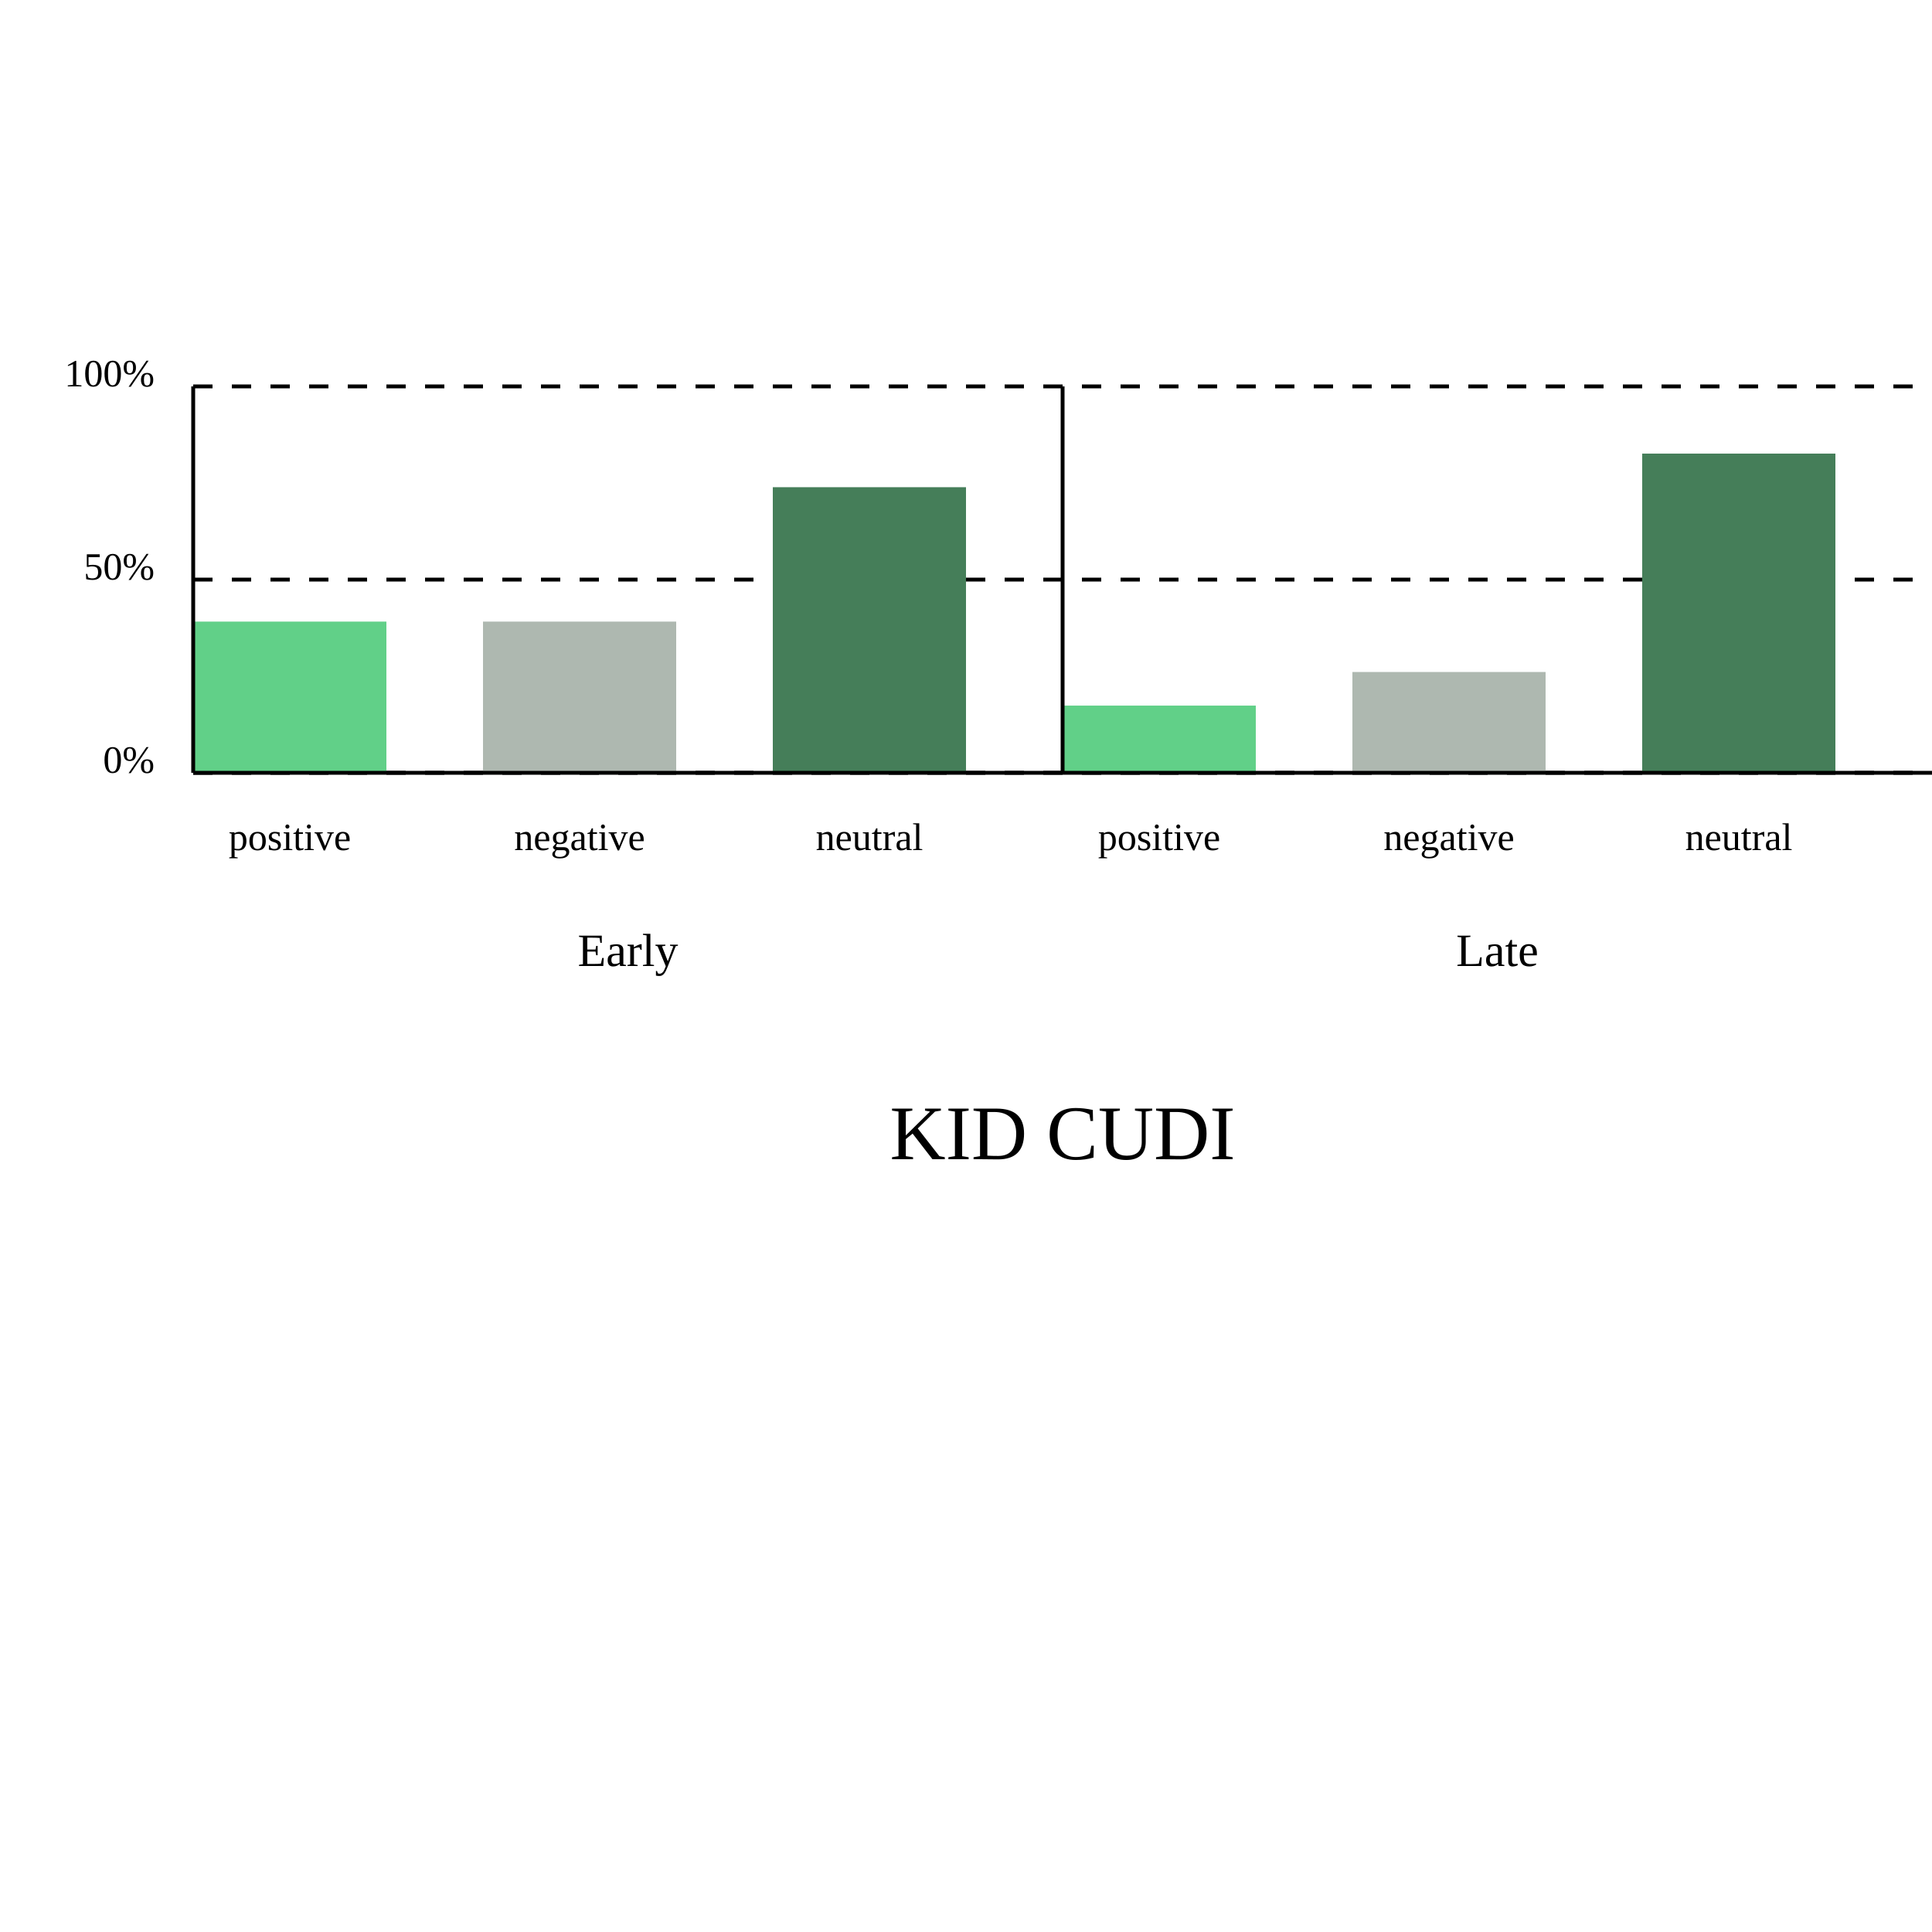
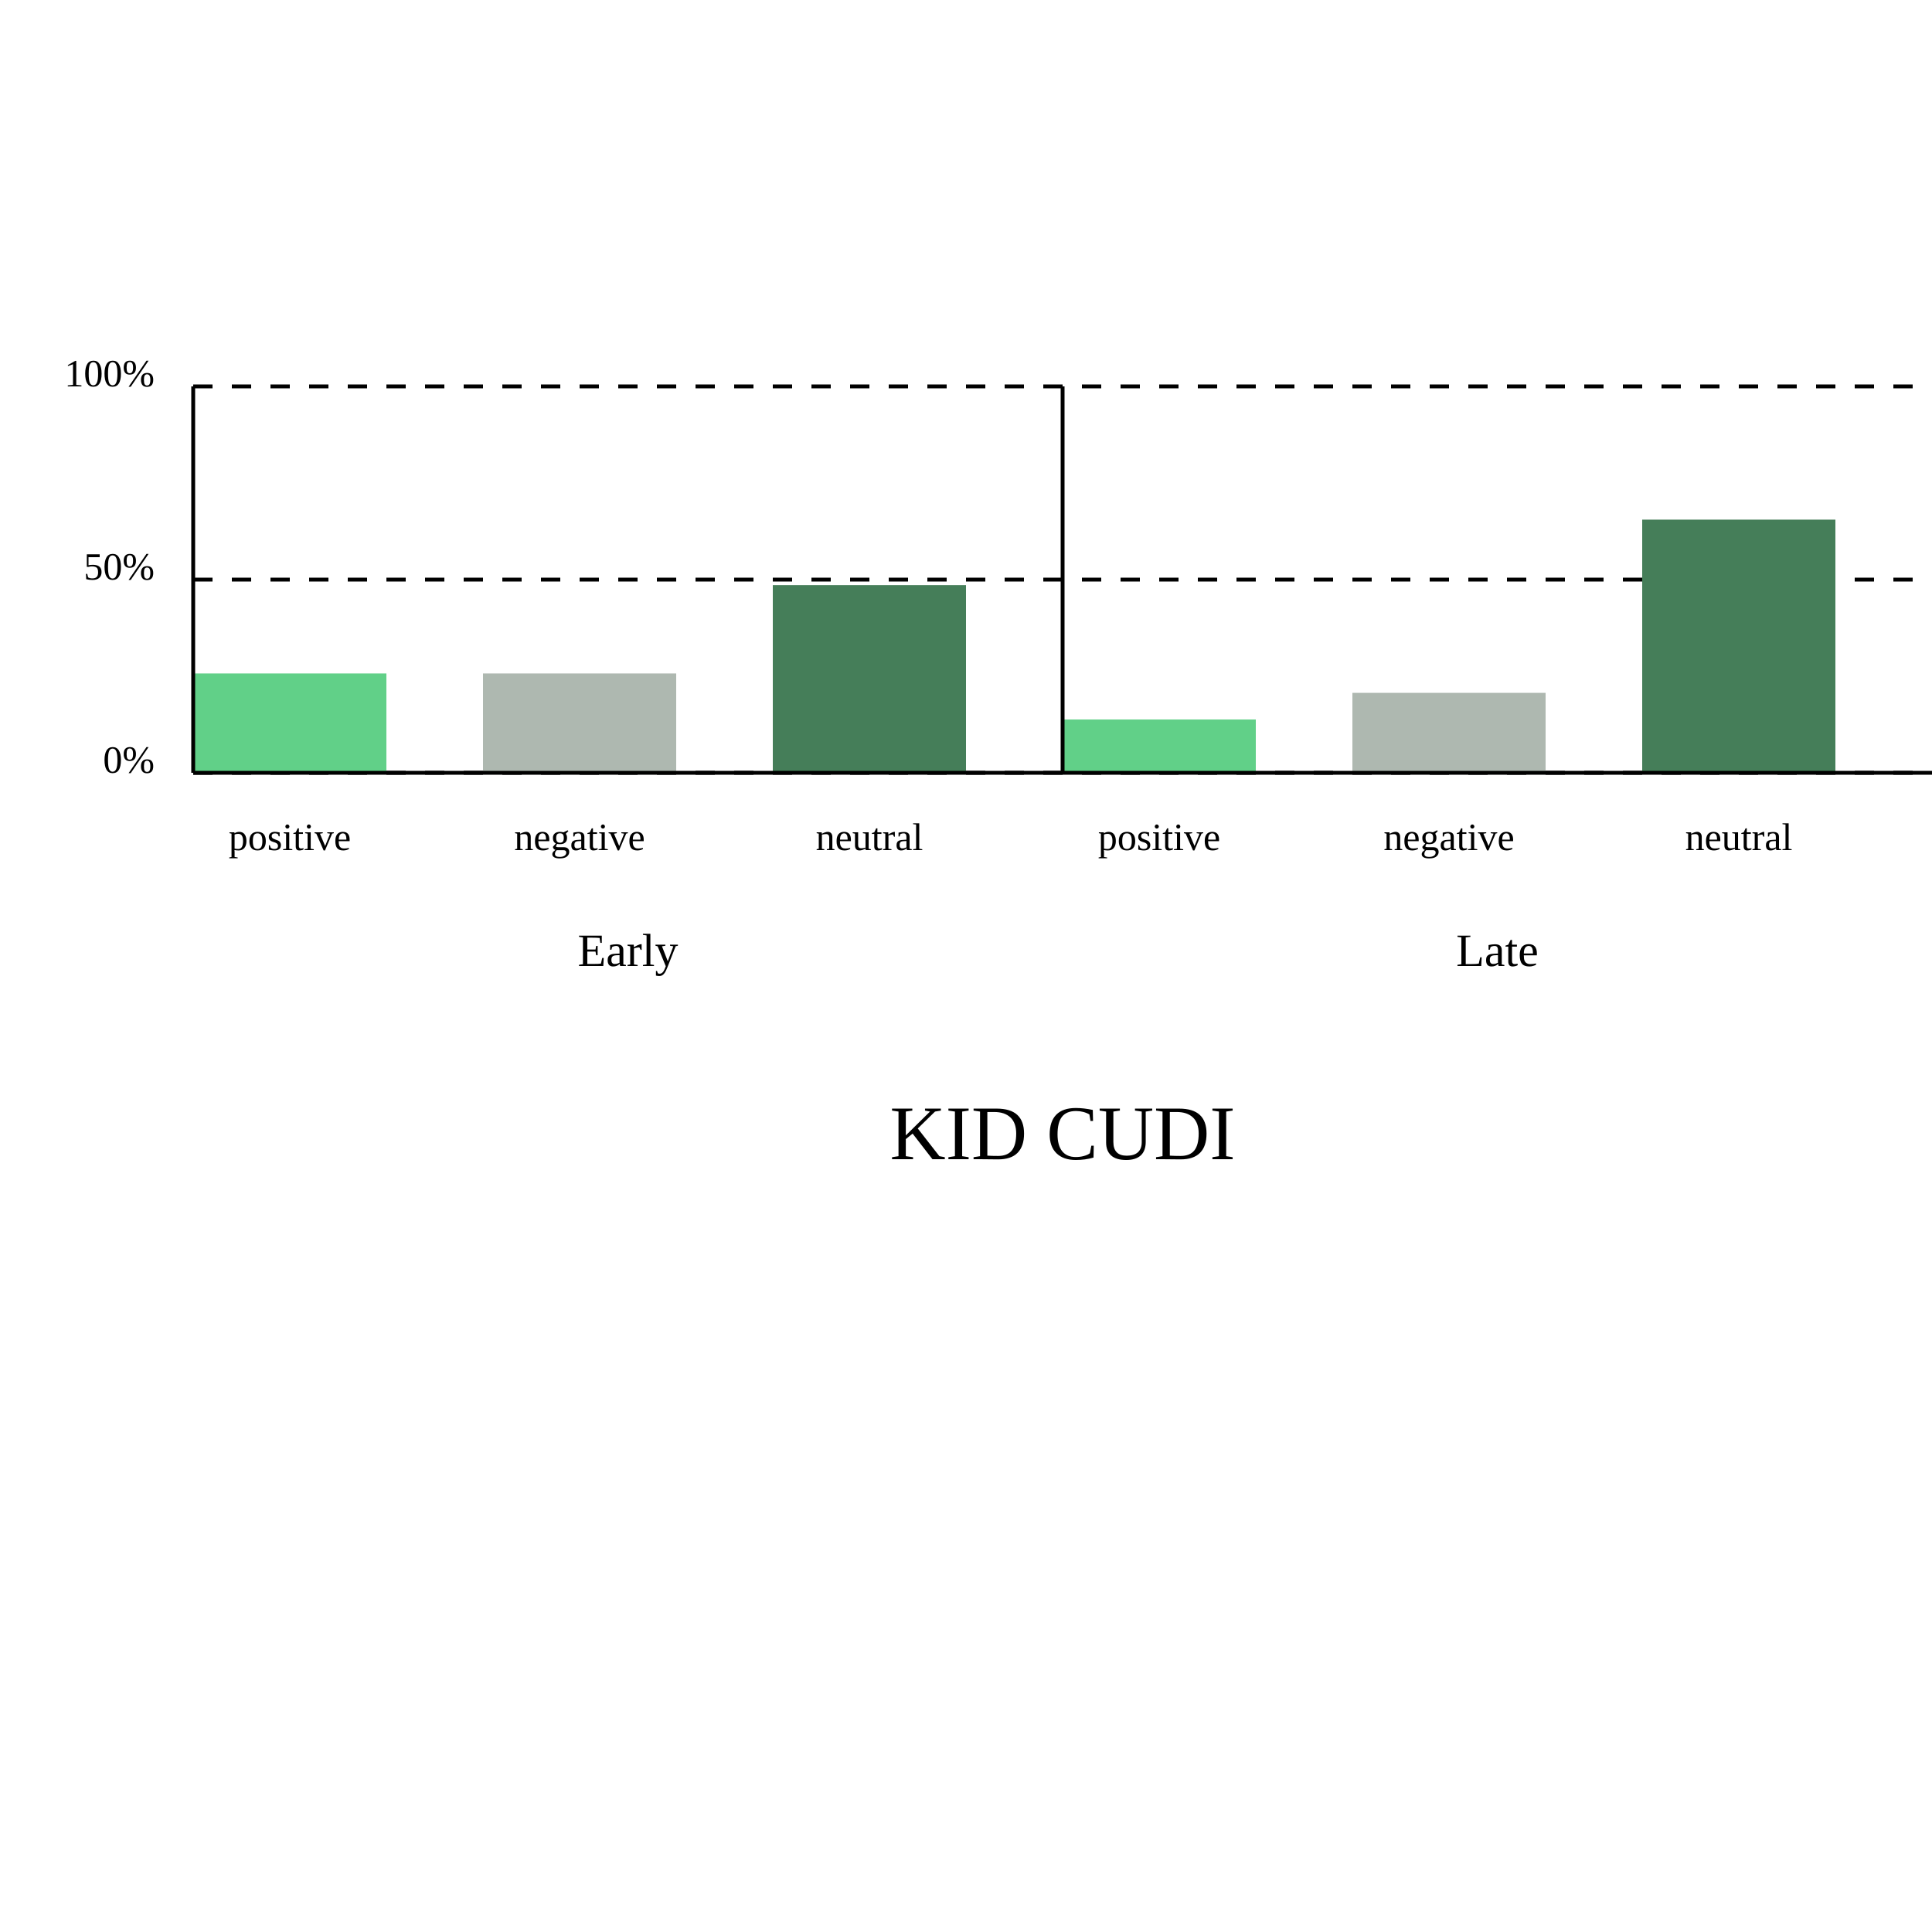
<svg xmlns="http://www.w3.org/2000/svg" width="500" height="500">
  <g transform="translate(50, 200)">
    <line x1="0" x2="450" y1="-0" y2="-0" stroke="black" stroke-dasharray="5" />
    <text x="-10" y="-0" text-anchor="end" font-size="smaller">0% </text>
    <line x1="0" x2="450" y1="-50" y2="-50" stroke="black" stroke-dasharray="5" />
    <text x="-10" y="-50" text-anchor="end" font-size="smaller">50% </text>
    <line x1="0" x2="450" y1="-100" y2="-100" stroke="black" stroke-dasharray="5" />
    <text x="-10" y="-100" text-anchor="end" font-size="smaller">100% </text>
    <text x="225" y="100" font-size="20" text-anchor="middle">KID CUDI</text>
    <text x="112.5" y="50" text-anchor="middle">Early</text>
    <text x="337.5" y="50" text-anchor="middle">Late</text>
-     <rect x="0" width="50" y="-39.13" height="39.13" fill="#61D088" />
+     <rect x="0" width="50" y="-25.714" height="25.714" fill="#61D088" />
    <text x="25" y="20" font-size="smaller" text-anchor="middle">positive</text>
-     <rect x="225" width="50" y="-17.391" height="17.391" fill="#61D088" />
+     <rect x="225" width="50" y="-13.793" height="13.793" fill="#61D088" />
    <text x="250" y="20" font-size="smaller" text-anchor="middle">positive</text>
-     <rect x="75" width="50" y="-39.13" height="39.13" fill="#aeb8b0" />
+     <rect x="75" width="50" y="-25.714" height="25.714" fill="#aeb8b0" />
    <text x="100" y="20" font-size="smaller" text-anchor="middle">negative</text>
-     <rect x="300" width="50" y="-26.087" height="26.087" fill="#aeb8b0" />
+     <rect x="300" width="50" y="-20.69" height="20.69" fill="#aeb8b0" />
    <text x="325" y="20" font-size="smaller" text-anchor="middle">negative</text>
-     <rect x="150" width="50" y="-73.913" height="73.913" fill="#457E59" />
+     <rect x="150" width="50" y="-48.571" height="48.571" fill="#457E59" />
    <text x="175" y="20" font-size="smaller" text-anchor="middle">neutral</text>
-     <rect x="375" width="50" y="-82.609" height="82.609" fill="#457E59" />
+     <rect x="375" width="50" y="-65.517" height="65.517" fill="#457E59" />
    <text x="400" y="20" font-size="smaller" text-anchor="middle">neutral</text>
    <line x1="0" x2="450" y1="0" y2="0" stroke="black" />
    <line x1="0" x2="0" y1="0" y2="-100" stroke="black" />
    <line x1="225" x2="225" y1="0" y2="-100" stroke="black" />
  </g>
</svg>
